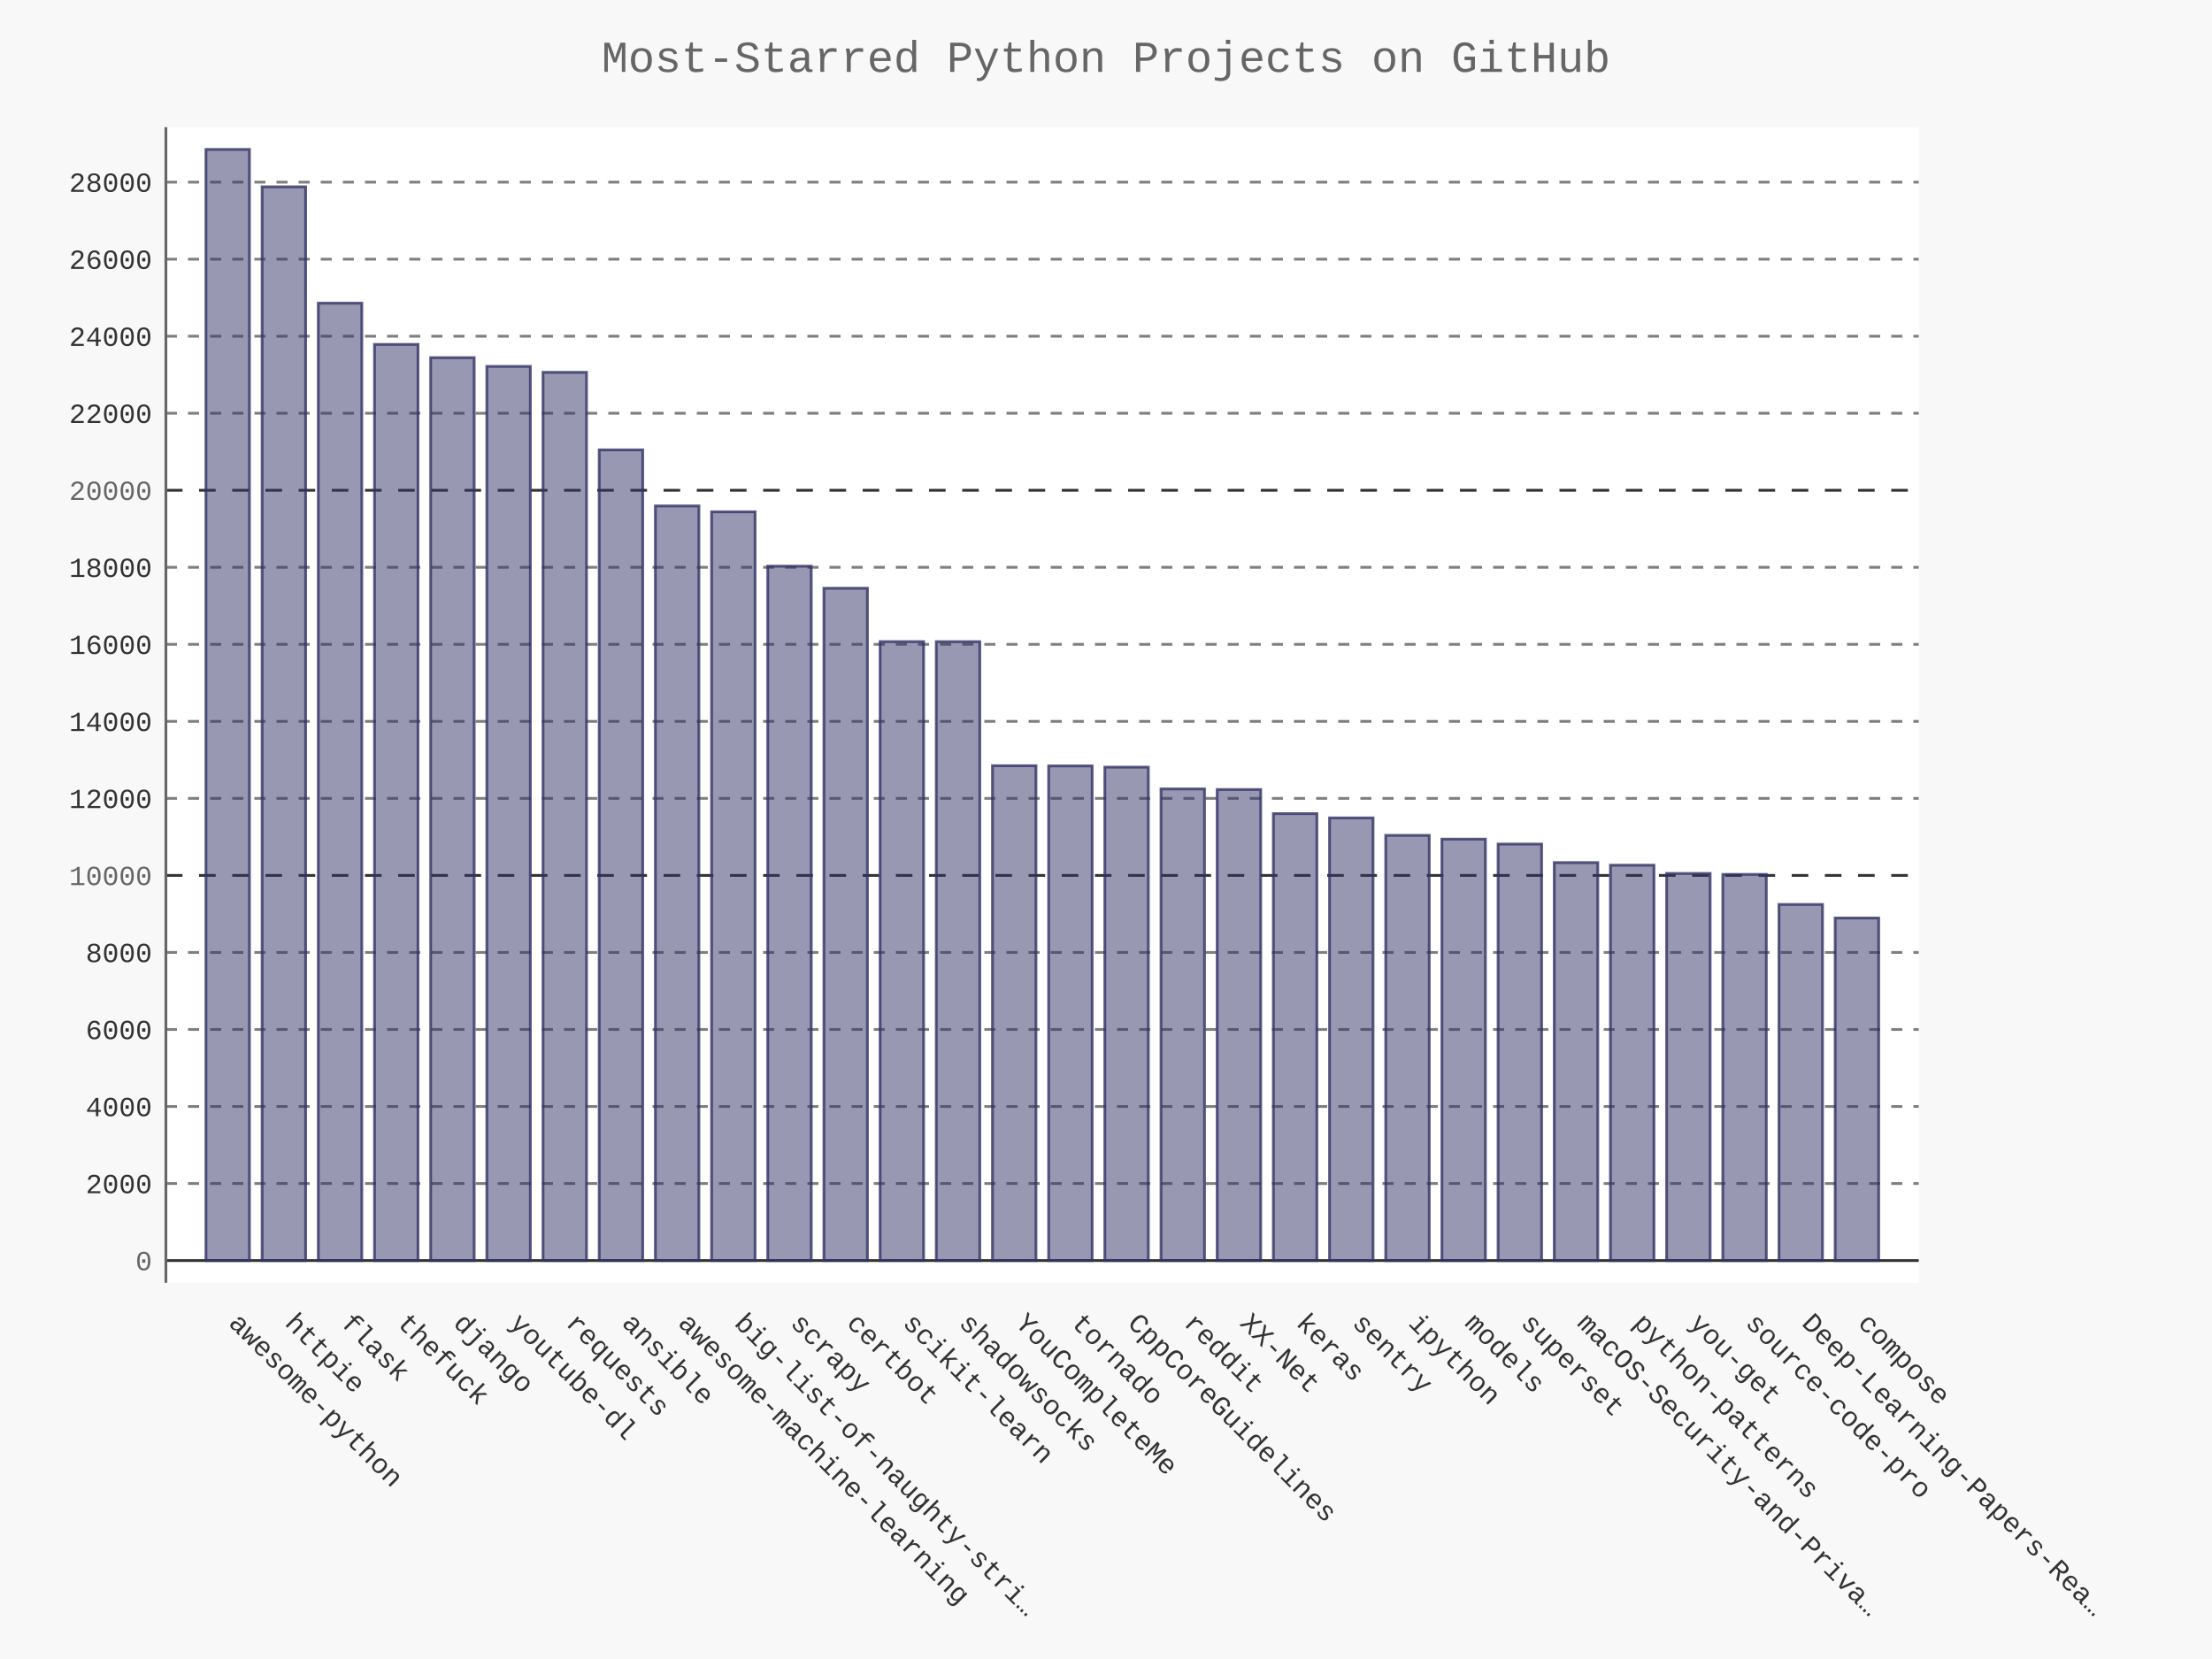
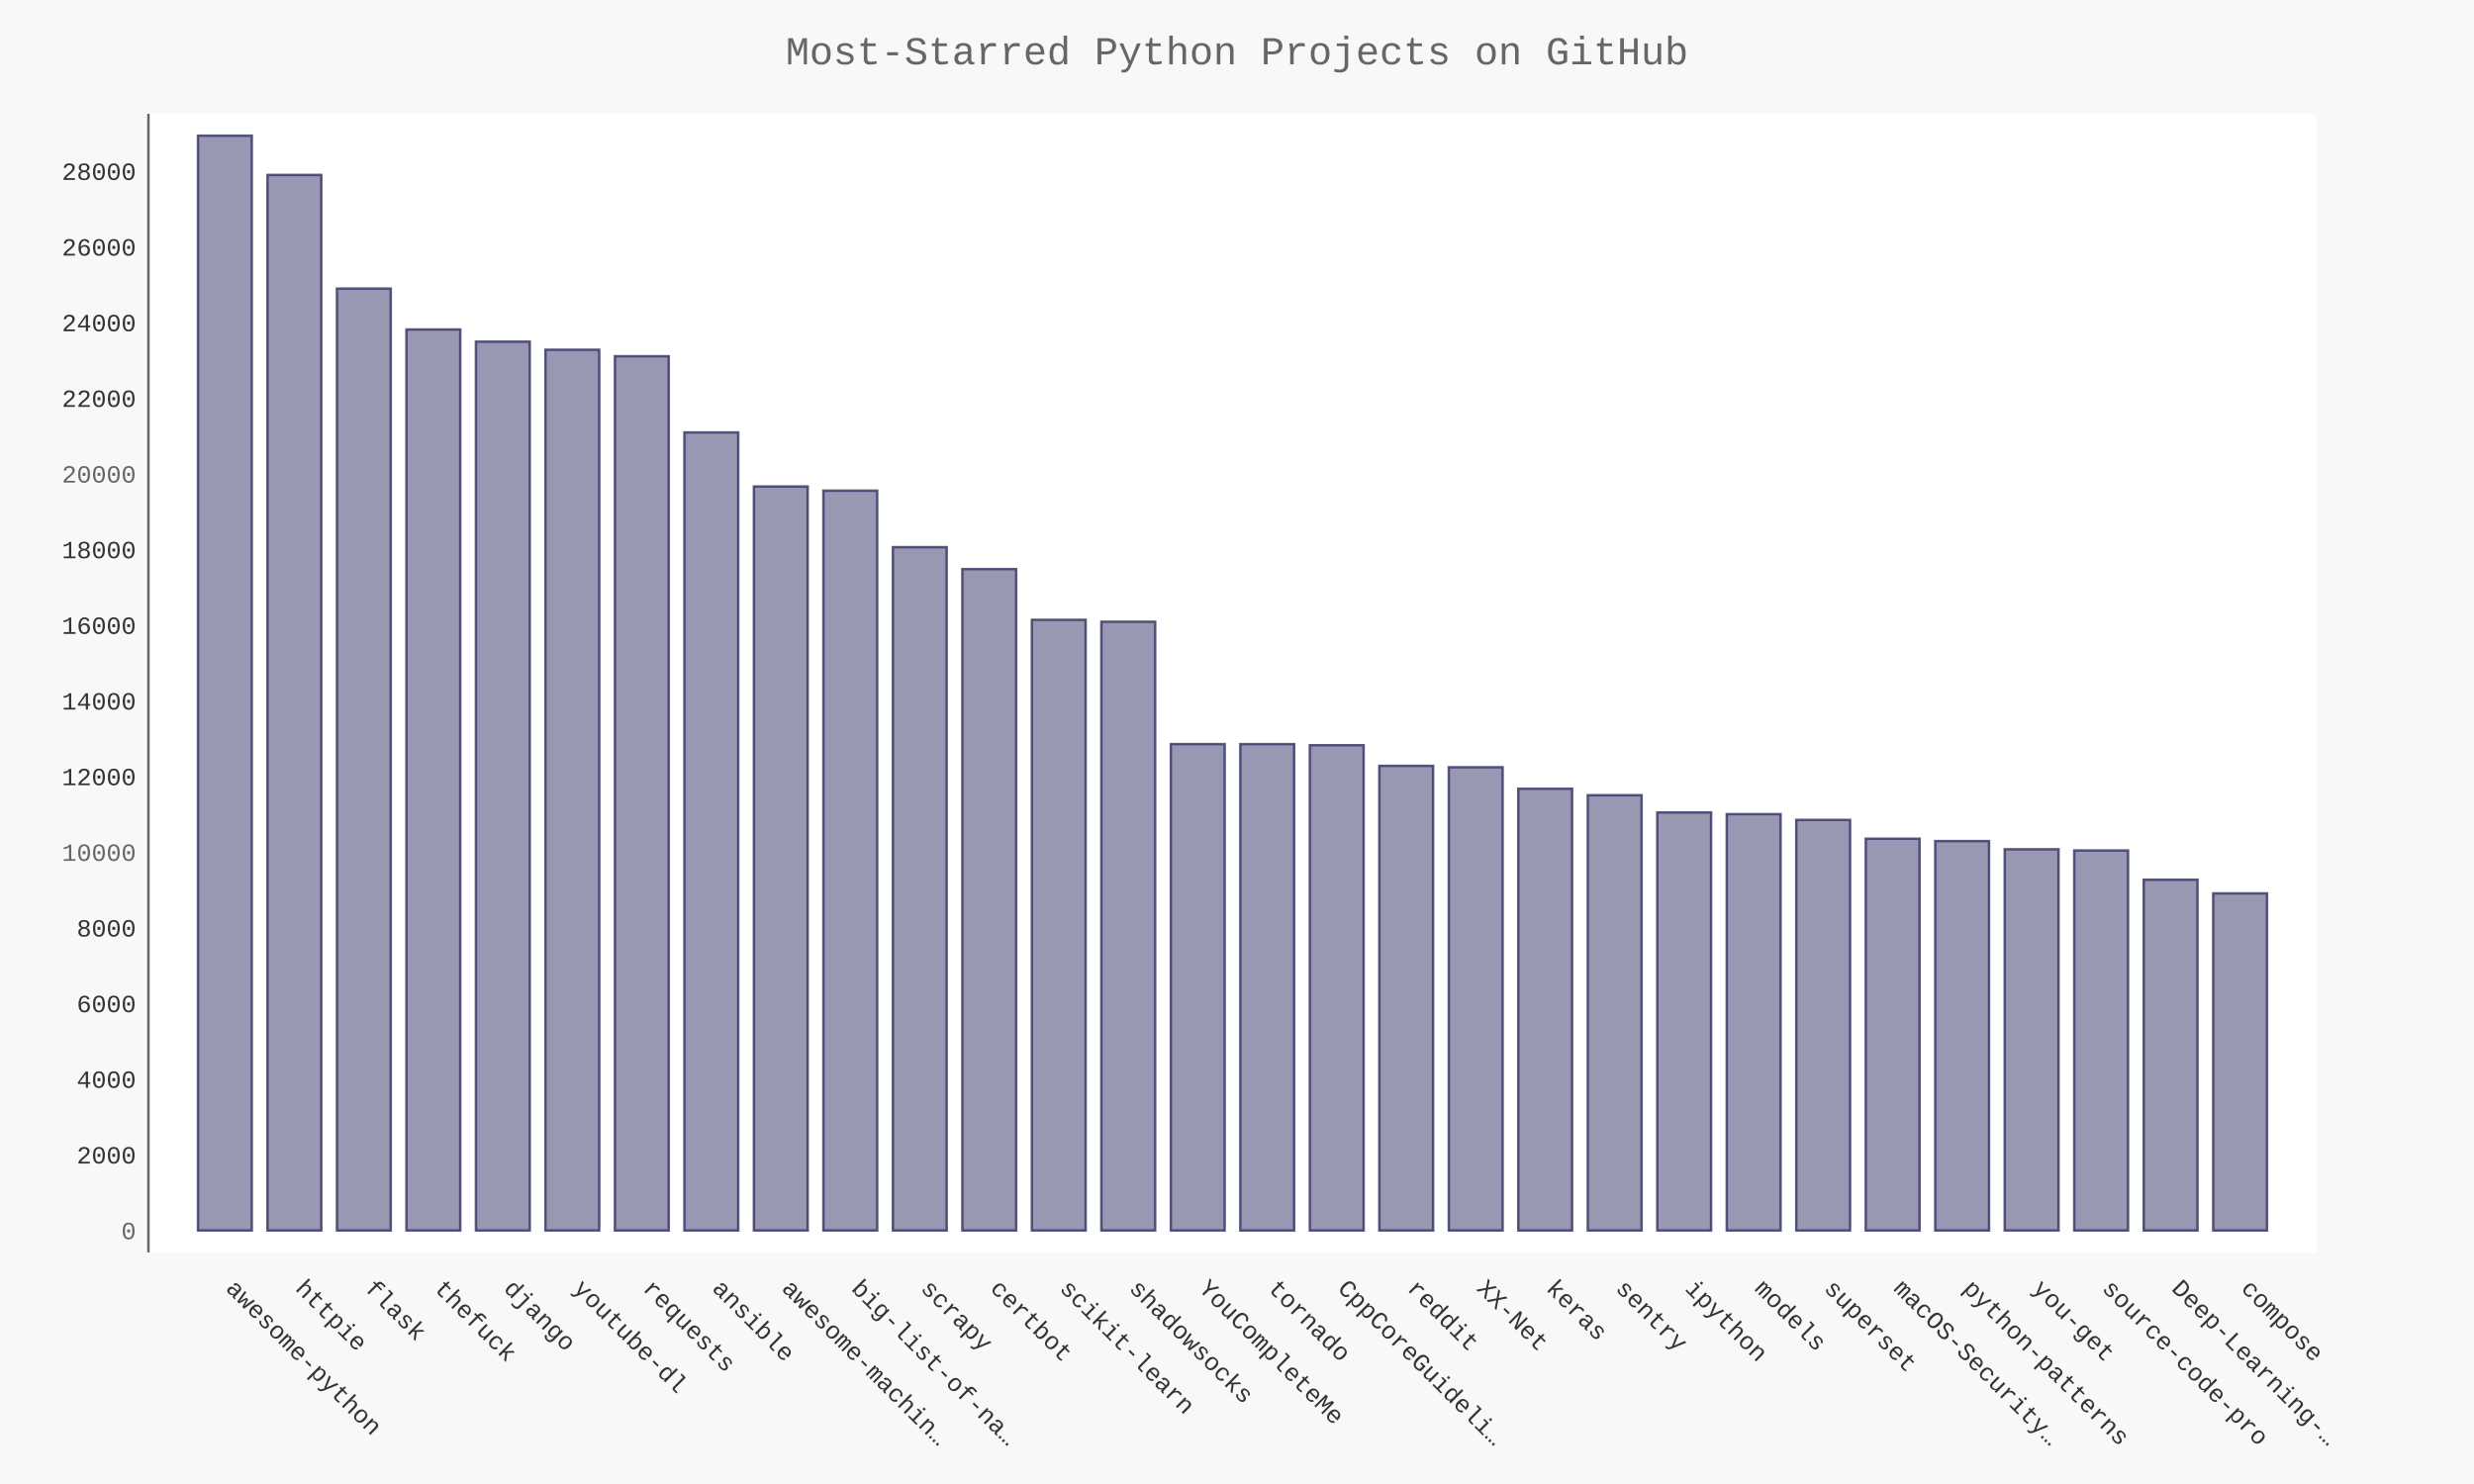
- <svg xmlns="http://www.w3.org/2000/svg" class="pygal-chart" id="chart-6bd31a3a-14fb-4623-96db-297819f49acb" viewBox="0 0 800 600">
+ <svg xmlns="http://www.w3.org/2000/svg" class="pygal-chart" id="chart-2a42724f-4cb4-44a6-9fd6-afd64566dd06" viewBox="0 0 1000 600">
  <defs>
-     <style type="text/css">#chart-6bd31a3a-14fb-4623-96db-297819f49acb{-webkit-user-select:none;-webkit-font-smoothing:antialiased;font-family:Consolas,"Liberation Mono",Menlo,Courier,monospace}#chart-6bd31a3a-14fb-4623-96db-297819f49acb .title{font-family:Consolas,"Liberation Mono",Menlo,Courier,monospace;font-size:16px}#chart-6bd31a3a-14fb-4623-96db-297819f49acb .legends .legend text{font-family:Consolas,"Liberation Mono",Menlo,Courier,monospace;font-size:14px}#chart-6bd31a3a-14fb-4623-96db-297819f49acb .axis text{font-family:Consolas,"Liberation Mono",Menlo,Courier,monospace;font-size:10px}#chart-6bd31a3a-14fb-4623-96db-297819f49acb .axis text.major{font-family:Consolas,"Liberation Mono",Menlo,Courier,monospace;font-size:10px}#chart-6bd31a3a-14fb-4623-96db-297819f49acb .text-overlay text.value{font-family:Consolas,"Liberation Mono",Menlo,Courier,monospace;font-size:16px}#chart-6bd31a3a-14fb-4623-96db-297819f49acb .text-overlay text.label{font-family:Consolas,"Liberation Mono",Menlo,Courier,monospace;font-size:10px}#chart-6bd31a3a-14fb-4623-96db-297819f49acb .tooltip{font-family:Consolas,"Liberation Mono",Menlo,Courier,monospace;font-size:14px}#chart-6bd31a3a-14fb-4623-96db-297819f49acb text.no_data{font-family:Consolas,"Liberation Mono",Menlo,Courier,monospace;font-size:64px}
- #chart-6bd31a3a-14fb-4623-96db-297819f49acb{background-color:#f8f8f8}#chart-6bd31a3a-14fb-4623-96db-297819f49acb path,#chart-6bd31a3a-14fb-4623-96db-297819f49acb line,#chart-6bd31a3a-14fb-4623-96db-297819f49acb rect,#chart-6bd31a3a-14fb-4623-96db-297819f49acb circle{-webkit-transition:250ms ease-in;-moz-transition:250ms ease-in;transition:250ms ease-in}#chart-6bd31a3a-14fb-4623-96db-297819f49acb .graph &gt; .background{fill:#f8f8f8}#chart-6bd31a3a-14fb-4623-96db-297819f49acb .plot &gt; .background{fill:#ffffff}#chart-6bd31a3a-14fb-4623-96db-297819f49acb .graph{fill:#333}#chart-6bd31a3a-14fb-4623-96db-297819f49acb text.no_data{fill:#666}#chart-6bd31a3a-14fb-4623-96db-297819f49acb .title{fill:#666}#chart-6bd31a3a-14fb-4623-96db-297819f49acb .legends .legend text{fill:#333}#chart-6bd31a3a-14fb-4623-96db-297819f49acb .legends .legend:hover text{fill:#666}#chart-6bd31a3a-14fb-4623-96db-297819f49acb .axis .line{stroke:#666}#chart-6bd31a3a-14fb-4623-96db-297819f49acb .axis .guide.line{stroke:rgba(0,0,0,0.5)}#chart-6bd31a3a-14fb-4623-96db-297819f49acb .axis .major.line{stroke:#333}#chart-6bd31a3a-14fb-4623-96db-297819f49acb .axis text.major{fill:#666}#chart-6bd31a3a-14fb-4623-96db-297819f49acb .axis.y .guides:hover .guide.line,#chart-6bd31a3a-14fb-4623-96db-297819f49acb .line-graph .axis.x .guides:hover .guide.line,#chart-6bd31a3a-14fb-4623-96db-297819f49acb .stackedline-graph .axis.x .guides:hover .guide.line,#chart-6bd31a3a-14fb-4623-96db-297819f49acb .xy-graph .axis.x .guides:hover .guide.line{stroke:#666}#chart-6bd31a3a-14fb-4623-96db-297819f49acb .axis .guides:hover text{fill:#666}#chart-6bd31a3a-14fb-4623-96db-297819f49acb .reactive{fill-opacity:.5;stroke-opacity:.8}#chart-6bd31a3a-14fb-4623-96db-297819f49acb .ci{stroke:#333}#chart-6bd31a3a-14fb-4623-96db-297819f49acb .reactive.active,#chart-6bd31a3a-14fb-4623-96db-297819f49acb .active .reactive{fill-opacity:.9;stroke-opacity:.9;stroke-width:4}#chart-6bd31a3a-14fb-4623-96db-297819f49acb .ci .reactive.active{stroke-width:1.5}#chart-6bd31a3a-14fb-4623-96db-297819f49acb .series text{fill:#666}#chart-6bd31a3a-14fb-4623-96db-297819f49acb .tooltip rect{fill:#ffffff;stroke:#666;-webkit-transition:opacity 250ms ease-in;-moz-transition:opacity 250ms ease-in;transition:opacity 250ms ease-in}#chart-6bd31a3a-14fb-4623-96db-297819f49acb .tooltip .label{fill:#333}#chart-6bd31a3a-14fb-4623-96db-297819f49acb .tooltip .label{fill:#333}#chart-6bd31a3a-14fb-4623-96db-297819f49acb .tooltip .legend{font-size:.8em;fill:rgba(0,0,0,0.5)}#chart-6bd31a3a-14fb-4623-96db-297819f49acb .tooltip .x_label{font-size:.6em;fill:#666}#chart-6bd31a3a-14fb-4623-96db-297819f49acb .tooltip .xlink{font-size:.5em;text-decoration:underline}#chart-6bd31a3a-14fb-4623-96db-297819f49acb .tooltip .value{font-size:1.5em}#chart-6bd31a3a-14fb-4623-96db-297819f49acb .bound{font-size:.5em}#chart-6bd31a3a-14fb-4623-96db-297819f49acb .max-value{font-size:.75em;fill:rgba(0,0,0,0.5)}#chart-6bd31a3a-14fb-4623-96db-297819f49acb .map-element{fill:#ffffff;stroke:rgba(0,0,0,0.5) !important}#chart-6bd31a3a-14fb-4623-96db-297819f49acb .map-element .reactive{fill-opacity:inherit;stroke-opacity:inherit}#chart-6bd31a3a-14fb-4623-96db-297819f49acb .color-0,#chart-6bd31a3a-14fb-4623-96db-297819f49acb .color-0 a:visited{stroke:#333366;fill:#333366}#chart-6bd31a3a-14fb-4623-96db-297819f49acb .text-overlay .color-0 text{fill:black}
- #chart-6bd31a3a-14fb-4623-96db-297819f49acb text.no_data{text-anchor:middle}#chart-6bd31a3a-14fb-4623-96db-297819f49acb .guide.line{fill:none}#chart-6bd31a3a-14fb-4623-96db-297819f49acb .centered{text-anchor:middle}#chart-6bd31a3a-14fb-4623-96db-297819f49acb .title{text-anchor:middle}#chart-6bd31a3a-14fb-4623-96db-297819f49acb .legends .legend text{fill-opacity:1}#chart-6bd31a3a-14fb-4623-96db-297819f49acb .axis.x text{text-anchor:middle}#chart-6bd31a3a-14fb-4623-96db-297819f49acb .axis.x:not(.web) text[transform]{text-anchor:start}#chart-6bd31a3a-14fb-4623-96db-297819f49acb .axis.x:not(.web) text[transform].backwards{text-anchor:end}#chart-6bd31a3a-14fb-4623-96db-297819f49acb .axis.y text{text-anchor:end}#chart-6bd31a3a-14fb-4623-96db-297819f49acb .axis.y text[transform].backwards{text-anchor:start}#chart-6bd31a3a-14fb-4623-96db-297819f49acb .axis.y2 text{text-anchor:start}#chart-6bd31a3a-14fb-4623-96db-297819f49acb .axis.y2 text[transform].backwards{text-anchor:end}#chart-6bd31a3a-14fb-4623-96db-297819f49acb .axis .guide.line{stroke-dasharray:4,4}#chart-6bd31a3a-14fb-4623-96db-297819f49acb .axis .major.guide.line{stroke-dasharray:6,6}#chart-6bd31a3a-14fb-4623-96db-297819f49acb .horizontal .axis.y .guide.line,#chart-6bd31a3a-14fb-4623-96db-297819f49acb .horizontal .axis.y2 .guide.line,#chart-6bd31a3a-14fb-4623-96db-297819f49acb .vertical .axis.x .guide.line{opacity:0}#chart-6bd31a3a-14fb-4623-96db-297819f49acb .horizontal .axis.always_show .guide.line,#chart-6bd31a3a-14fb-4623-96db-297819f49acb .vertical .axis.always_show .guide.line{opacity:1 !important}#chart-6bd31a3a-14fb-4623-96db-297819f49acb .axis.y .guides:hover .guide.line,#chart-6bd31a3a-14fb-4623-96db-297819f49acb .axis.y2 .guides:hover .guide.line,#chart-6bd31a3a-14fb-4623-96db-297819f49acb .axis.x .guides:hover .guide.line{opacity:1}#chart-6bd31a3a-14fb-4623-96db-297819f49acb .axis .guides:hover text{opacity:1}#chart-6bd31a3a-14fb-4623-96db-297819f49acb .nofill{fill:none}#chart-6bd31a3a-14fb-4623-96db-297819f49acb .subtle-fill{fill-opacity:.2}#chart-6bd31a3a-14fb-4623-96db-297819f49acb .dot{stroke-width:1px;fill-opacity:1}#chart-6bd31a3a-14fb-4623-96db-297819f49acb .dot.active{stroke-width:5px}#chart-6bd31a3a-14fb-4623-96db-297819f49acb .dot.negative{fill:transparent}#chart-6bd31a3a-14fb-4623-96db-297819f49acb text,#chart-6bd31a3a-14fb-4623-96db-297819f49acb tspan{stroke:none !important}#chart-6bd31a3a-14fb-4623-96db-297819f49acb .series text.active{opacity:1}#chart-6bd31a3a-14fb-4623-96db-297819f49acb .tooltip rect{fill-opacity:.95;stroke-width:.5}#chart-6bd31a3a-14fb-4623-96db-297819f49acb .tooltip text{fill-opacity:1}#chart-6bd31a3a-14fb-4623-96db-297819f49acb .showable{visibility:hidden}#chart-6bd31a3a-14fb-4623-96db-297819f49acb .showable.shown{visibility:visible}#chart-6bd31a3a-14fb-4623-96db-297819f49acb .gauge-background{fill:rgba(229,229,229,1);stroke:none}#chart-6bd31a3a-14fb-4623-96db-297819f49acb .bg-lines{stroke:#f8f8f8;stroke-width:2px}</style>
+     <style type="text/css">#chart-2a42724f-4cb4-44a6-9fd6-afd64566dd06{-webkit-user-select:none;-webkit-font-smoothing:antialiased;font-family:Consolas,"Liberation Mono",Menlo,Courier,monospace}#chart-2a42724f-4cb4-44a6-9fd6-afd64566dd06 .title{font-family:Consolas,"Liberation Mono",Menlo,Courier,monospace;font-size:16px}#chart-2a42724f-4cb4-44a6-9fd6-afd64566dd06 .legends .legend text{font-family:Consolas,"Liberation Mono",Menlo,Courier,monospace;font-size:14px}#chart-2a42724f-4cb4-44a6-9fd6-afd64566dd06 .axis text{font-family:Consolas,"Liberation Mono",Menlo,Courier,monospace;font-size:10px}#chart-2a42724f-4cb4-44a6-9fd6-afd64566dd06 .axis text.major{font-family:Consolas,"Liberation Mono",Menlo,Courier,monospace;font-size:10px}#chart-2a42724f-4cb4-44a6-9fd6-afd64566dd06 .text-overlay text.value{font-family:Consolas,"Liberation Mono",Menlo,Courier,monospace;font-size:16px}#chart-2a42724f-4cb4-44a6-9fd6-afd64566dd06 .text-overlay text.label{font-family:Consolas,"Liberation Mono",Menlo,Courier,monospace;font-size:10px}#chart-2a42724f-4cb4-44a6-9fd6-afd64566dd06 .tooltip{font-family:Consolas,"Liberation Mono",Menlo,Courier,monospace;font-size:14px}#chart-2a42724f-4cb4-44a6-9fd6-afd64566dd06 text.no_data{font-family:Consolas,"Liberation Mono",Menlo,Courier,monospace;font-size:64px}
+ #chart-2a42724f-4cb4-44a6-9fd6-afd64566dd06{background-color:#f8f8f8}#chart-2a42724f-4cb4-44a6-9fd6-afd64566dd06 path,#chart-2a42724f-4cb4-44a6-9fd6-afd64566dd06 line,#chart-2a42724f-4cb4-44a6-9fd6-afd64566dd06 rect,#chart-2a42724f-4cb4-44a6-9fd6-afd64566dd06 circle{-webkit-transition:250ms ease-in;-moz-transition:250ms ease-in;transition:250ms ease-in}#chart-2a42724f-4cb4-44a6-9fd6-afd64566dd06 .graph &gt; .background{fill:#f8f8f8}#chart-2a42724f-4cb4-44a6-9fd6-afd64566dd06 .plot &gt; .background{fill:#ffffff}#chart-2a42724f-4cb4-44a6-9fd6-afd64566dd06 .graph{fill:#333}#chart-2a42724f-4cb4-44a6-9fd6-afd64566dd06 text.no_data{fill:#666}#chart-2a42724f-4cb4-44a6-9fd6-afd64566dd06 .title{fill:#666}#chart-2a42724f-4cb4-44a6-9fd6-afd64566dd06 .legends .legend text{fill:#333}#chart-2a42724f-4cb4-44a6-9fd6-afd64566dd06 .legends .legend:hover text{fill:#666}#chart-2a42724f-4cb4-44a6-9fd6-afd64566dd06 .axis .line{stroke:#666}#chart-2a42724f-4cb4-44a6-9fd6-afd64566dd06 .axis .guide.line{stroke:rgba(0,0,0,0.5)}#chart-2a42724f-4cb4-44a6-9fd6-afd64566dd06 .axis .major.line{stroke:#333}#chart-2a42724f-4cb4-44a6-9fd6-afd64566dd06 .axis text.major{fill:#666}#chart-2a42724f-4cb4-44a6-9fd6-afd64566dd06 .axis.y .guides:hover .guide.line,#chart-2a42724f-4cb4-44a6-9fd6-afd64566dd06 .line-graph .axis.x .guides:hover .guide.line,#chart-2a42724f-4cb4-44a6-9fd6-afd64566dd06 .stackedline-graph .axis.x .guides:hover .guide.line,#chart-2a42724f-4cb4-44a6-9fd6-afd64566dd06 .xy-graph .axis.x .guides:hover .guide.line{stroke:#666}#chart-2a42724f-4cb4-44a6-9fd6-afd64566dd06 .axis .guides:hover text{fill:#666}#chart-2a42724f-4cb4-44a6-9fd6-afd64566dd06 .reactive{fill-opacity:.5;stroke-opacity:.8}#chart-2a42724f-4cb4-44a6-9fd6-afd64566dd06 .ci{stroke:#333}#chart-2a42724f-4cb4-44a6-9fd6-afd64566dd06 .reactive.active,#chart-2a42724f-4cb4-44a6-9fd6-afd64566dd06 .active .reactive{fill-opacity:.9;stroke-opacity:.9;stroke-width:4}#chart-2a42724f-4cb4-44a6-9fd6-afd64566dd06 .ci .reactive.active{stroke-width:1.5}#chart-2a42724f-4cb4-44a6-9fd6-afd64566dd06 .series text{fill:#666}#chart-2a42724f-4cb4-44a6-9fd6-afd64566dd06 .tooltip rect{fill:#ffffff;stroke:#666;-webkit-transition:opacity 250ms ease-in;-moz-transition:opacity 250ms ease-in;transition:opacity 250ms ease-in}#chart-2a42724f-4cb4-44a6-9fd6-afd64566dd06 .tooltip .label{fill:#333}#chart-2a42724f-4cb4-44a6-9fd6-afd64566dd06 .tooltip .label{fill:#333}#chart-2a42724f-4cb4-44a6-9fd6-afd64566dd06 .tooltip .legend{font-size:.8em;fill:rgba(0,0,0,0.5)}#chart-2a42724f-4cb4-44a6-9fd6-afd64566dd06 .tooltip .x_label{font-size:.6em;fill:#666}#chart-2a42724f-4cb4-44a6-9fd6-afd64566dd06 .tooltip .xlink{font-size:.5em;text-decoration:underline}#chart-2a42724f-4cb4-44a6-9fd6-afd64566dd06 .tooltip .value{font-size:1.5em}#chart-2a42724f-4cb4-44a6-9fd6-afd64566dd06 .bound{font-size:.5em}#chart-2a42724f-4cb4-44a6-9fd6-afd64566dd06 .max-value{font-size:.75em;fill:rgba(0,0,0,0.5)}#chart-2a42724f-4cb4-44a6-9fd6-afd64566dd06 .map-element{fill:#ffffff;stroke:rgba(0,0,0,0.5) !important}#chart-2a42724f-4cb4-44a6-9fd6-afd64566dd06 .map-element .reactive{fill-opacity:inherit;stroke-opacity:inherit}#chart-2a42724f-4cb4-44a6-9fd6-afd64566dd06 .color-0,#chart-2a42724f-4cb4-44a6-9fd6-afd64566dd06 .color-0 a:visited{stroke:#333366;fill:#333366}#chart-2a42724f-4cb4-44a6-9fd6-afd64566dd06 .text-overlay .color-0 text{fill:black}
+ #chart-2a42724f-4cb4-44a6-9fd6-afd64566dd06 text.no_data{text-anchor:middle}#chart-2a42724f-4cb4-44a6-9fd6-afd64566dd06 .guide.line{fill:none}#chart-2a42724f-4cb4-44a6-9fd6-afd64566dd06 .centered{text-anchor:middle}#chart-2a42724f-4cb4-44a6-9fd6-afd64566dd06 .title{text-anchor:middle}#chart-2a42724f-4cb4-44a6-9fd6-afd64566dd06 .legends .legend text{fill-opacity:1}#chart-2a42724f-4cb4-44a6-9fd6-afd64566dd06 .axis.x text{text-anchor:middle}#chart-2a42724f-4cb4-44a6-9fd6-afd64566dd06 .axis.x:not(.web) text[transform]{text-anchor:start}#chart-2a42724f-4cb4-44a6-9fd6-afd64566dd06 .axis.x:not(.web) text[transform].backwards{text-anchor:end}#chart-2a42724f-4cb4-44a6-9fd6-afd64566dd06 .axis.y text{text-anchor:end}#chart-2a42724f-4cb4-44a6-9fd6-afd64566dd06 .axis.y text[transform].backwards{text-anchor:start}#chart-2a42724f-4cb4-44a6-9fd6-afd64566dd06 .axis.y2 text{text-anchor:start}#chart-2a42724f-4cb4-44a6-9fd6-afd64566dd06 .axis.y2 text[transform].backwards{text-anchor:end}#chart-2a42724f-4cb4-44a6-9fd6-afd64566dd06 .axis .guide.line{stroke-dasharray:4,4}#chart-2a42724f-4cb4-44a6-9fd6-afd64566dd06 .axis .major.guide.line{stroke-dasharray:6,6}#chart-2a42724f-4cb4-44a6-9fd6-afd64566dd06 .horizontal .axis.y .guide.line,#chart-2a42724f-4cb4-44a6-9fd6-afd64566dd06 .horizontal .axis.y2 .guide.line,#chart-2a42724f-4cb4-44a6-9fd6-afd64566dd06 .vertical .axis.x .guide.line{opacity:0}#chart-2a42724f-4cb4-44a6-9fd6-afd64566dd06 .horizontal .axis.always_show .guide.line,#chart-2a42724f-4cb4-44a6-9fd6-afd64566dd06 .vertical .axis.always_show .guide.line{opacity:1 !important}#chart-2a42724f-4cb4-44a6-9fd6-afd64566dd06 .axis.y .guides:hover .guide.line,#chart-2a42724f-4cb4-44a6-9fd6-afd64566dd06 .axis.y2 .guides:hover .guide.line,#chart-2a42724f-4cb4-44a6-9fd6-afd64566dd06 .axis.x .guides:hover .guide.line{opacity:1}#chart-2a42724f-4cb4-44a6-9fd6-afd64566dd06 .axis .guides:hover text{opacity:1}#chart-2a42724f-4cb4-44a6-9fd6-afd64566dd06 .nofill{fill:none}#chart-2a42724f-4cb4-44a6-9fd6-afd64566dd06 .subtle-fill{fill-opacity:.2}#chart-2a42724f-4cb4-44a6-9fd6-afd64566dd06 .dot{stroke-width:1px;fill-opacity:1}#chart-2a42724f-4cb4-44a6-9fd6-afd64566dd06 .dot.active{stroke-width:5px}#chart-2a42724f-4cb4-44a6-9fd6-afd64566dd06 .dot.negative{fill:transparent}#chart-2a42724f-4cb4-44a6-9fd6-afd64566dd06 text,#chart-2a42724f-4cb4-44a6-9fd6-afd64566dd06 tspan{stroke:none !important}#chart-2a42724f-4cb4-44a6-9fd6-afd64566dd06 .series text.active{opacity:1}#chart-2a42724f-4cb4-44a6-9fd6-afd64566dd06 .tooltip rect{fill-opacity:.95;stroke-width:.5}#chart-2a42724f-4cb4-44a6-9fd6-afd64566dd06 .tooltip text{fill-opacity:1}#chart-2a42724f-4cb4-44a6-9fd6-afd64566dd06 .showable{visibility:hidden}#chart-2a42724f-4cb4-44a6-9fd6-afd64566dd06 .showable.shown{visibility:visible}#chart-2a42724f-4cb4-44a6-9fd6-afd64566dd06 .gauge-background{fill:rgba(229,229,229,1);stroke:none}#chart-2a42724f-4cb4-44a6-9fd6-afd64566dd06 .bg-lines{stroke:#f8f8f8;stroke-width:2px}</style>
  </defs>
  <g class="graph bar-graph vertical">
-     <rect class="background" height="600" width="800" x="0" y="0" />
+     <rect class="background" height="600" width="1000" x="0" y="0" />
    <g class="plot" transform="translate(60, 46)">
-       <rect class="background" height="417.934" width="633.934" x="0" y="0" />
+       <rect class="background" height="460.36" width="876.36" x="0" y="0" />
      <g class="axis y">
        <g class="guides">
-           <path class="axis major line" d="M0 409.897 h633.934" />
-           <text class="major" x="-5" y="413.397">0</text>
-         </g>
-         <g class="guides">
-           <path class="guide line" d="M0 382.038 h633.934" />
-           <text class="" x="-5" y="385.538">2000</text>
-         </g>
-         <g class="guides">
-           <path class="guide line" d="M0 354.18 h633.934" />
-           <text class="" x="-5" y="357.68">4000</text>
-         </g>
-         <g class="guides">
-           <path class="guide line" d="M0 326.321 h633.934" />
-           <text class="" x="-5" y="329.821">6000</text>
-         </g>
-         <g class="guides">
-           <path class="guide line" d="M0 298.463 h633.934" />
-           <text class="" x="-5" y="301.963">8000</text>
-         </g>
-         <g class="guides">
-           <path class="major guide line" d="M0 270.604 h633.934" />
-           <text class="major" x="-5" y="274.104">10000</text>
-         </g>
-         <g class="guides">
-           <path class="guide line" d="M0 242.745 h633.934" />
-           <text class="" x="-5" y="246.245">12000</text>
-         </g>
-         <g class="guides">
-           <path class="guide line" d="M0 214.887 h633.934" />
-           <text class="" x="-5" y="218.387">14000</text>
-         </g>
-         <g class="guides">
-           <path class="guide line" d="M0 187.028 h633.934" />
-           <text class="" x="-5" y="190.528">16000</text>
-         </g>
-         <g class="guides">
-           <path class="guide line" d="M0 159.17 h633.934" />
-           <text class="" x="-5" y="162.67">18000</text>
-         </g>
-         <g class="guides">
-           <path class="major guide line" d="M0 131.311 h633.934" />
-           <text class="major" x="-5" y="134.811">20000</text>
-         </g>
-         <g class="guides">
-           <path class="guide line" d="M0 103.453 h633.934" />
-           <text class="" x="-5" y="106.953">22000</text>
-         </g>
-         <g class="guides">
-           <path class="guide line" d="M0 75.594 h633.934" />
-           <text class="" x="-5" y="79.094">24000</text>
-         </g>
-         <g class="guides">
-           <path class="guide line" d="M0 47.736 h633.934" />
-           <text class="" x="-5" y="51.236">26000</text>
-         </g>
-         <g class="guides">
-           <path class="guide line" d="M0 19.877 h633.934" />
-           <text class="" x="-5" y="23.377">28000</text>
+           <text class="major" x="-5" y="455.007">0</text>
+         </g>
+         <g class="guides">
+           <text class="" x="-5" y="424.417">2000</text>
+         </g>
+         <g class="guides">
+           <text class="" x="-5" y="393.827">4000</text>
+         </g>
+         <g class="guides">
+           <text class="" x="-5" y="363.237">6000</text>
+         </g>
+         <g class="guides">
+           <text class="" x="-5" y="332.647">8000</text>
+         </g>
+         <g class="guides">
+           <text class="major" x="-5" y="302.057">10000</text>
+         </g>
+         <g class="guides">
+           <text class="" x="-5" y="271.467">12000</text>
+         </g>
+         <g class="guides">
+           <text class="" x="-5" y="240.877">14000</text>
+         </g>
+         <g class="guides">
+           <text class="" x="-5" y="210.286">16000</text>
+         </g>
+         <g class="guides">
+           <text class="" x="-5" y="179.696">18000</text>
+         </g>
+         <g class="guides">
+           <text class="major" x="-5" y="149.106">20000</text>
+         </g>
+         <g class="guides">
+           <text class="" x="-5" y="118.516">22000</text>
+         </g>
+         <g class="guides">
+           <text class="" x="-5" y="87.926">24000</text>
+         </g>
+         <g class="guides">
+           <text class="" x="-5" y="57.336">26000</text>
+         </g>
+         <g class="guides">
+           <text class="" x="-5" y="26.746">28000</text>
        </g>
      </g>
      <g class="axis x">
-         <path class="line" d="M0 0 v417.934" />
-         <g class="guides">
-           <path class="guide line" d="M22.35 0 v417.934" />
-           <text class="" transform="rotate(45 22.35024 432.934)" x="22.35" y="432.934">awesome-python</text>
-         </g>
-         <g class="guides">
-           <path class="guide line" d="M42.669 0 v417.934" />
-           <text class="" transform="rotate(45 42.66863 432.934)" x="42.669" y="432.934">httpie</text>
-         </g>
-         <g class="guides">
-           <path class="guide line" d="M62.987 0 v417.934" />
-           <text class="" transform="rotate(45 62.98703 432.934)" x="62.987" y="432.934">flask</text>
-         </g>
-         <g class="guides">
-           <path class="guide line" d="M83.305 0 v417.934" />
-           <text class="" transform="rotate(45 83.30543 432.934)" x="83.305" y="432.934">thefuck</text>
-         </g>
-         <g class="guides">
-           <path class="guide line" d="M103.624 0 v417.934" />
-           <text class="" transform="rotate(45 103.6238 432.934)" x="103.624" y="432.934">django</text>
-         </g>
-         <g class="guides">
-           <path class="guide line" d="M123.942 0 v417.934" />
-           <text class="" transform="rotate(45 123.9422 432.934)" x="123.942" y="432.934">youtube-dl</text>
-         </g>
-         <g class="guides">
-           <path class="guide line" d="M144.261 0 v417.934" />
-           <text class="" transform="rotate(45 144.2606 432.934)" x="144.261" y="432.934">requests</text>
-         </g>
-         <g class="guides">
-           <path class="guide line" d="M164.579 0 v417.934" />
-           <text class="" transform="rotate(45 164.579 432.934)" x="164.579" y="432.934">ansible</text>
-         </g>
-         <g class="guides">
-           <path class="guide line" d="M184.897 0 v417.934" />
-           <text class="" transform="rotate(45 184.8974 432.934)" x="184.897" y="432.934">awesome-machine-learning</text>
-         </g>
-         <g class="guides">
-           <path class="guide line" d="M205.216 0 v417.934" />
-           <text class="" transform="rotate(45 205.2158 432.934)" x="205.216" y="432.934">big-list-of-naughty-stri…</text>
-         </g>
-         <g class="guides">
-           <path class="guide line" d="M225.534 0 v417.934" />
-           <text class="" transform="rotate(45 225.5342 432.934)" x="225.534" y="432.934">scrapy</text>
-         </g>
-         <g class="guides">
-           <path class="guide line" d="M245.853 0 v417.934" />
-           <text class="" transform="rotate(45 245.8526 432.934)" x="245.853" y="432.934">certbot</text>
-         </g>
-         <g class="guides">
-           <path class="guide line" d="M266.171 0 v417.934" />
-           <text class="" transform="rotate(45 266.171 432.934)" x="266.171" y="432.934">scikit-learn</text>
-         </g>
-         <g class="guides">
-           <path class="guide line" d="M286.489 0 v417.934" />
-           <text class="" transform="rotate(45 286.4894 432.934)" x="286.489" y="432.934">shadowsocks</text>
-         </g>
-         <g class="guides">
-           <path class="guide line" d="M306.808 0 v417.934" />
-           <text class="" transform="rotate(45 306.8078 432.934)" x="306.808" y="432.934">YouCompleteMe</text>
-         </g>
-         <g class="guides">
-           <path class="guide line" d="M327.126 0 v417.934" />
-           <text class="" transform="rotate(45 327.1262 432.934)" x="327.126" y="432.934">tornado</text>
-         </g>
-         <g class="guides">
-           <path class="guide line" d="M347.445 0 v417.934" />
-           <text class="" transform="rotate(45 347.4446 432.934)" x="347.445" y="432.934">CppCoreGuidelines</text>
-         </g>
-         <g class="guides">
-           <path class="guide line" d="M367.763 0 v417.934" />
-           <text class="" transform="rotate(45 367.763 432.934)" x="367.763" y="432.934">reddit</text>
-         </g>
-         <g class="guides">
-           <path class="guide line" d="M388.081 0 v417.934" />
-           <text class="" transform="rotate(45 388.0814 432.934)" x="388.081" y="432.934">XX-Net</text>
-         </g>
-         <g class="guides">
-           <path class="guide line" d="M408.4 0 v417.934" />
-           <text class="" transform="rotate(45 408.3998 432.934)" x="408.4" y="432.934">keras</text>
-         </g>
-         <g class="guides">
-           <path class="guide line" d="M428.718 0 v417.934" />
-           <text class="" transform="rotate(45 428.7182 432.934)" x="428.718" y="432.934">sentry</text>
-         </g>
-         <g class="guides">
-           <path class="guide line" d="M449.037 0 v417.934" />
-           <text class="" transform="rotate(45 449.0366 432.934)" x="449.037" y="432.934">ipython</text>
-         </g>
-         <g class="guides">
-           <path class="guide line" d="M469.355 0 v417.934" />
-           <text class="" transform="rotate(45 469.355 432.934)" x="469.355" y="432.934">models</text>
-         </g>
-         <g class="guides">
-           <path class="guide line" d="M489.673 0 v417.934" />
-           <text class="" transform="rotate(45 489.6734 432.934)" x="489.673" y="432.934">superset</text>
-         </g>
-         <g class="guides">
-           <path class="guide line" d="M509.992 0 v417.934" />
-           <text class="" transform="rotate(45 509.9918 432.934)" x="509.992" y="432.934">macOS-Security-and-Priva…</text>
-         </g>
-         <g class="guides">
-           <path class="guide line" d="M530.31 0 v417.934" />
-           <text class="" transform="rotate(45 530.3102 432.934)" x="530.31" y="432.934">python-patterns</text>
-         </g>
-         <g class="guides">
-           <path class="guide line" d="M550.629 0 v417.934" />
-           <text class="" transform="rotate(45 550.6286 432.934)" x="550.629" y="432.934">you-get</text>
-         </g>
-         <g class="guides">
-           <path class="guide line" d="M570.947 0 v417.934" />
-           <text class="" transform="rotate(45 570.947 432.934)" x="570.947" y="432.934">source-code-pro</text>
-         </g>
-         <g class="guides">
-           <path class="guide line" d="M591.265 0 v417.934" />
-           <text class="" transform="rotate(45 591.2653 432.934)" x="591.265" y="432.934">Deep-Learning-Papers-Rea…</text>
-         </g>
-         <g class="guides">
-           <path class="guide line" d="M611.584 0 v417.934" />
-           <text class="" transform="rotate(45 611.5837 432.934)" x="611.584" y="432.934">compose</text>
+         <path class="line" d="M0 0 v460.36" />
+         <g class="guides">
+           <path class="guide line" d="M30.897 0 v460.36" />
+           <text class="" transform="rotate(45 30.89732 475.3604)" x="30.897" y="475.36">awesome-python</text>
+         </g>
+         <g class="guides">
+           <path class="guide line" d="M58.986 0 v460.36" />
+           <text class="" transform="rotate(45 58.9858 475.3604)" x="58.986" y="475.36">httpie</text>
+         </g>
+         <g class="guides">
+           <path class="guide line" d="M87.074 0 v460.36" />
+           <text class="" transform="rotate(45 87.07427 475.3604)" x="87.074" y="475.36">flask</text>
+         </g>
+         <g class="guides">
+           <path class="guide line" d="M115.163 0 v460.36" />
+           <text class="" transform="rotate(45 115.1627 475.3604)" x="115.163" y="475.36">thefuck</text>
+         </g>
+         <g class="guides">
+           <path class="guide line" d="M143.251 0 v460.36" />
+           <text class="" transform="rotate(45 143.2512 475.3604)" x="143.251" y="475.36">django</text>
+         </g>
+         <g class="guides">
+           <path class="guide line" d="M171.34 0 v460.36" />
+           <text class="" transform="rotate(45 171.3397 475.3604)" x="171.34" y="475.36">youtube-dl</text>
+         </g>
+         <g class="guides">
+           <path class="guide line" d="M199.428 0 v460.36" />
+           <text class="" transform="rotate(45 199.4282 475.3604)" x="199.428" y="475.36">requests</text>
+         </g>
+         <g class="guides">
+           <path class="guide line" d="M227.517 0 v460.36" />
+           <text class="" transform="rotate(45 227.5166 475.3604)" x="227.517" y="475.36">ansible</text>
+         </g>
+         <g class="guides">
+           <path class="guide line" d="M255.605 0 v460.36" />
+           <text class="" transform="rotate(45 255.6051 475.3604)" x="255.605" y="475.36">awesome-machin…</text>
+         </g>
+         <g class="guides">
+           <path class="guide line" d="M283.694 0 v460.36" />
+           <text class="" transform="rotate(45 283.6936 475.3604)" x="283.694" y="475.36">big-list-of-na…</text>
+         </g>
+         <g class="guides">
+           <path class="guide line" d="M311.782 0 v460.36" />
+           <text class="" transform="rotate(45 311.7821 475.3604)" x="311.782" y="475.36">scrapy</text>
+         </g>
+         <g class="guides">
+           <path class="guide line" d="M339.871 0 v460.36" />
+           <text class="" transform="rotate(45 339.8705 475.3604)" x="339.871" y="475.36">certbot</text>
+         </g>
+         <g class="guides">
+           <path class="guide line" d="M367.959 0 v460.36" />
+           <text class="" transform="rotate(45 367.959 475.3604)" x="367.959" y="475.36">scikit-learn</text>
+         </g>
+         <g class="guides">
+           <path class="guide line" d="M396.047 0 v460.36" />
+           <text class="" transform="rotate(45 396.0475 475.3604)" x="396.047" y="475.36">shadowsocks</text>
+         </g>
+         <g class="guides">
+           <path class="guide line" d="M424.136 0 v460.36" />
+           <text class="" transform="rotate(45 424.136 475.3604)" x="424.136" y="475.36">YouCompleteMe</text>
+         </g>
+         <g class="guides">
+           <path class="guide line" d="M452.224 0 v460.36" />
+           <text class="" transform="rotate(45 452.2244 475.3604)" x="452.224" y="475.36">tornado</text>
+         </g>
+         <g class="guides">
+           <path class="guide line" d="M480.313 0 v460.36" />
+           <text class="" transform="rotate(45 480.3129 475.3604)" x="480.313" y="475.36">CppCoreGuideli…</text>
+         </g>
+         <g class="guides">
+           <path class="guide line" d="M508.401 0 v460.36" />
+           <text class="" transform="rotate(45 508.4014 475.3604)" x="508.401" y="475.36">reddit</text>
+         </g>
+         <g class="guides">
+           <path class="guide line" d="M536.49 0 v460.36" />
+           <text class="" transform="rotate(45 536.4899 475.3604)" x="536.49" y="475.36">XX-Net</text>
+         </g>
+         <g class="guides">
+           <path class="guide line" d="M564.578 0 v460.36" />
+           <text class="" transform="rotate(45 564.5783 475.3604)" x="564.578" y="475.36">keras</text>
+         </g>
+         <g class="guides">
+           <path class="guide line" d="M592.667 0 v460.36" />
+           <text class="" transform="rotate(45 592.6668 475.3604)" x="592.667" y="475.36">sentry</text>
+         </g>
+         <g class="guides">
+           <path class="guide line" d="M620.755 0 v460.36" />
+           <text class="" transform="rotate(45 620.7553 475.3604)" x="620.755" y="475.36">ipython</text>
+         </g>
+         <g class="guides">
+           <path class="guide line" d="M648.844 0 v460.36" />
+           <text class="" transform="rotate(45 648.8438 475.3604)" x="648.844" y="475.36">models</text>
+         </g>
+         <g class="guides">
+           <path class="guide line" d="M676.932 0 v460.36" />
+           <text class="" transform="rotate(45 676.9322 475.3604)" x="676.932" y="475.36">superset</text>
+         </g>
+         <g class="guides">
+           <path class="guide line" d="M705.021 0 v460.36" />
+           <text class="" transform="rotate(45 705.0207 475.3604)" x="705.021" y="475.36">macOS-Security…</text>
+         </g>
+         <g class="guides">
+           <path class="guide line" d="M733.109 0 v460.36" />
+           <text class="" transform="rotate(45 733.1092 475.3604)" x="733.109" y="475.36">python-patterns</text>
+         </g>
+         <g class="guides">
+           <path class="guide line" d="M761.198 0 v460.36" />
+           <text class="" transform="rotate(45 761.1976 475.3604)" x="761.198" y="475.36">you-get</text>
+         </g>
+         <g class="guides">
+           <path class="guide line" d="M789.286 0 v460.36" />
+           <text class="" transform="rotate(45 789.2861 475.3604)" x="789.286" y="475.36">source-code-pro</text>
+         </g>
+         <g class="guides">
+           <path class="guide line" d="M817.375 0 v460.36" />
+           <text class="" transform="rotate(45 817.3746 475.3604)" x="817.375" y="475.36">Deep-Learning-…</text>
+         </g>
+         <g class="guides">
+           <path class="guide line" d="M845.463 0 v460.36" />
+           <text class="" transform="rotate(45 845.4631 475.3604)" x="845.463" y="475.36">compose</text>
        </g>
      </g>
      <g class="series serie-0 color-0">
        <g class="bars">
          <g class="bar">
-             <rect class="rect reactive tooltip-trigger" height="401.86" rx="0" ry="0" width="15.735" x="14.483" y="8.037" />
-           </g>
-           <g class="bar">
-             <rect class="rect reactive tooltip-trigger" height="388.334" rx="0" ry="0" width="15.735" x="34.801" y="21.563" />
-           </g>
-           <g class="bar">
-             <rect class="rect reactive tooltip-trigger" height="346.254" rx="0" ry="0" width="15.735" x="55.12" y="63.643" />
-           </g>
-           <g class="bar">
-             <rect class="rect reactive tooltip-trigger" height="331.336" rx="0" ry="0" width="15.735" x="75.438" y="78.561" />
-           </g>
-           <g class="bar">
-             <rect class="rect reactive tooltip-trigger" height="326.544" rx="0" ry="0" width="15.735" x="95.757" y="83.353" />
-           </g>
-           <g class="bar">
-             <rect class="rect reactive tooltip-trigger" height="323.382" rx="0" ry="0" width="15.735" x="116.075" y="86.515" />
-           </g>
-           <g class="bar">
-             <rect class="rect reactive tooltip-trigger" height="321.237" rx="0" ry="0" width="15.735" x="136.393" y="88.66" />
-           </g>
-           <g class="bar">
-             <rect class="rect reactive tooltip-trigger" height="293.183" rx="0" ry="0" width="15.735" x="156.712" y="116.713" />
-           </g>
-           <g class="bar">
-             <rect class="rect reactive tooltip-trigger" height="272.916" rx="0" ry="0" width="15.735" x="177.03" y="136.98" />
-           </g>
-           <g class="bar">
-             <rect class="rect reactive tooltip-trigger" height="270.785" rx="0" ry="0" width="15.735" x="197.349" y="139.112" />
-           </g>
-           <g class="bar">
-             <rect class="rect reactive tooltip-trigger" height="251.131" rx="0" ry="0" width="15.735" x="217.667" y="158.766" />
-           </g>
-           <g class="bar">
-             <rect class="rect reactive tooltip-trigger" height="243.149" rx="0" ry="0" width="15.735" x="237.985" y="166.747" />
-           </g>
-           <g class="bar">
-             <rect class="rect reactive tooltip-trigger" height="223.843" rx="0" ry="0" width="15.735" x="258.304" y="186.053" />
-           </g>
-           <g class="bar">
-             <rect class="rect reactive tooltip-trigger" height="223.83" rx="0" ry="0" width="15.735" x="278.622" y="186.067" />
-           </g>
-           <g class="bar">
-             <rect class="rect reactive tooltip-trigger" height="178.963" rx="0" ry="0" width="15.735" x="298.941" y="230.933" />
-           </g>
-           <g class="bar">
-             <rect class="rect reactive tooltip-trigger" height="178.894" rx="0" ry="0" width="15.735" x="319.259" y="231.003" />
-           </g>
-           <g class="bar">
-             <rect class="rect reactive tooltip-trigger" height="178.448" rx="0" ry="0" width="15.735" x="339.577" y="231.449" />
-           </g>
-           <g class="bar">
-             <rect class="rect reactive tooltip-trigger" height="170.564" rx="0" ry="0" width="15.735" x="359.896" y="239.333" />
-           </g>
-           <g class="bar">
-             <rect class="rect reactive tooltip-trigger" height="170.355" rx="0" ry="0" width="15.735" x="380.214" y="239.542" />
-           </g>
-           <g class="bar">
-             <rect class="rect reactive tooltip-trigger" height="161.635" rx="0" ry="0" width="15.735" x="400.532" y="248.261" />
-           </g>
-           <g class="bar">
-             <rect class="rect reactive tooltip-trigger" height="160.089" rx="0" ry="0" width="15.735" x="420.851" y="249.808" />
-           </g>
-           <g class="bar">
-             <rect class="rect reactive tooltip-trigger" height="153.779" rx="0" ry="0" width="15.735" x="441.169" y="256.118" />
-           </g>
-           <g class="bar">
-             <rect class="rect reactive tooltip-trigger" height="152.414" rx="0" ry="0" width="15.735" x="461.488" y="257.483" />
-           </g>
-           <g class="bar">
-             <rect class="rect reactive tooltip-trigger" height="150.631" rx="0" ry="0" width="15.735" x="481.806" y="259.266" />
-           </g>
-           <g class="bar">
-             <rect class="rect reactive tooltip-trigger" height="143.931" rx="0" ry="0" width="15.735" x="502.124" y="265.966" />
-           </g>
-           <g class="bar">
-             <rect class="rect reactive tooltip-trigger" height="142.984" rx="0" ry="0" width="15.735" x="522.443" y="266.913" />
-           </g>
-           <g class="bar">
-             <rect class="rect reactive tooltip-trigger" height="140.003" rx="0" ry="0" width="15.735" x="542.761" y="269.894" />
-           </g>
-           <g class="bar">
-             <rect class="rect reactive tooltip-trigger" height="139.655" rx="0" ry="0" width="15.735" x="563.08" y="270.242" />
-           </g>
-           <g class="bar">
-             <rect class="rect reactive tooltip-trigger" height="128.79" rx="0" ry="0" width="15.735" x="583.398" y="281.107" />
-           </g>
-           <g class="bar">
-             <rect class="rect reactive tooltip-trigger" height="123.887" rx="0" ry="0" width="15.735" x="603.716" y="286.01" />
+             <rect class="rect reactive tooltip-trigger" height="442.654" rx="0" ry="0" width="21.752" x="20.021" y="8.853" />
+           </g>
+           <g class="bar">
+             <rect class="rect reactive tooltip-trigger" height="426.778" rx="0" ry="0" width="21.752" x="48.11" y="24.729" />
+           </g>
+           <g class="bar">
+             <rect class="rect reactive tooltip-trigger" height="380.832" rx="0" ry="0" width="21.752" x="76.198" y="70.676" />
+           </g>
+           <g class="bar">
+             <rect class="rect reactive tooltip-trigger" height="364.298" rx="0" ry="0" width="21.752" x="104.287" y="87.21" />
+           </g>
+           <g class="bar">
+             <rect class="rect reactive tooltip-trigger" height="359.373" rx="0" ry="0" width="21.752" x="132.375" y="92.135" />
+           </g>
+           <g class="bar">
+             <rect class="rect reactive tooltip-trigger" height="356.099" rx="0" ry="0" width="21.752" x="160.464" y="95.408" />
+           </g>
+           <g class="bar">
+             <rect class="rect reactive tooltip-trigger" height="353.484" rx="0" ry="0" width="21.752" x="188.552" y="98.023" />
+           </g>
+           <g class="bar">
+             <rect class="rect reactive tooltip-trigger" height="322.68" rx="0" ry="0" width="21.752" x="216.641" y="128.828" />
+           </g>
+           <g class="bar">
+             <rect class="rect reactive tooltip-trigger" height="300.808" rx="0" ry="0" width="21.752" x="244.729" y="150.699" />
+           </g>
+           <g class="bar">
+             <rect class="rect reactive tooltip-trigger" height="299.125" rx="0" ry="0" width="21.752" x="272.818" y="152.382" />
+           </g>
+           <g class="bar">
+             <rect class="rect reactive tooltip-trigger" height="276.29" rx="0" ry="0" width="21.752" x="300.906" y="175.217" />
+           </g>
+           <g class="bar">
+             <rect class="rect reactive tooltip-trigger" height="267.419" rx="0" ry="0" width="21.752" x="328.995" y="184.089" />
+           </g>
+           <g class="bar">
+             <rect class="rect reactive tooltip-trigger" height="246.908" rx="0" ry="0" width="21.752" x="357.083" y="204.599" />
+           </g>
+           <g class="bar">
+             <rect class="rect reactive tooltip-trigger" height="246.128" rx="0" ry="0" width="21.752" x="385.172" y="205.379" />
+           </g>
+           <g class="bar">
+             <rect class="rect reactive tooltip-trigger" height="196.664" rx="0" ry="0" width="21.752" x="413.26" y="254.843" />
+           </g>
+           <g class="bar">
+             <rect class="rect reactive tooltip-trigger" height="196.649" rx="0" ry="0" width="21.752" x="441.349" y="254.859" />
+           </g>
+           <g class="bar">
+             <rect class="rect reactive tooltip-trigger" height="196.205" rx="0" ry="0" width="21.752" x="469.437" y="255.302" />
+           </g>
+           <g class="bar">
+             <rect class="rect reactive tooltip-trigger" height="187.869" rx="0" ry="0" width="21.752" x="497.526" y="263.638" />
+           </g>
+           <g class="bar">
+             <rect class="rect reactive tooltip-trigger" height="187.303" rx="0" ry="0" width="21.752" x="525.614" y="264.204" />
+           </g>
+           <g class="bar">
+             <rect class="rect reactive tooltip-trigger" height="178.616" rx="0" ry="0" width="21.752" x="553.702" y="272.892" />
+           </g>
+           <g class="bar">
+             <rect class="rect reactive tooltip-trigger" height="176" rx="0" ry="0" width="21.752" x="581.791" y="275.507" />
+           </g>
+           <g class="bar">
+             <rect class="rect reactive tooltip-trigger" height="169.026" rx="0" ry="0" width="21.752" x="609.879" y="282.482" />
+           </g>
+           <g class="bar">
+             <rect class="rect reactive tooltip-trigger" height="168.353" rx="0" ry="0" width="21.752" x="637.968" y="283.155" />
+           </g>
+           <g class="bar">
+             <rect class="rect reactive tooltip-trigger" height="166.013" rx="0" ry="0" width="21.752" x="666.056" y="285.495" />
+           </g>
+           <g class="bar">
+             <rect class="rect reactive tooltip-trigger" height="158.411" rx="0" ry="0" width="21.752" x="694.145" y="293.096" />
+           </g>
+           <g class="bar">
+             <rect class="rect reactive tooltip-trigger" height="157.447" rx="0" ry="0" width="21.752" x="722.233" y="294.06" />
+           </g>
+           <g class="bar">
+             <rect class="rect reactive tooltip-trigger" height="154.128" rx="0" ry="0" width="21.752" x="750.322" y="297.379" />
+           </g>
+           <g class="bar">
+             <rect class="rect reactive tooltip-trigger" height="153.654" rx="0" ry="0" width="21.752" x="778.41" y="297.853" />
+           </g>
+           <g class="bar">
+             <rect class="rect reactive tooltip-trigger" height="141.831" rx="0" ry="0" width="21.752" x="806.499" y="309.676" />
+           </g>
+           <g class="bar">
+             <rect class="rect reactive tooltip-trigger" height="136.31" rx="0" ry="0" width="21.752" x="834.587" y="315.198" />
          </g>
        </g>
      </g>
    </g>
    <g class="titles">
-       <text class="title plot_title" x="400.0" y="26">Most-Starred Python Projects on GitHub</text>
+       <text class="title plot_title" x="500.0" y="26">Most-Starred Python Projects on GitHub</text>
    </g>
    <g class="plot overlay" transform="translate(60, 46)">
      <g class="series serie-0 color-0" />
    </g>
    <g class="plot text-overlay" transform="translate(60, 46)">
      <g class="series serie-0 color-0" />
    </g>
    <g class="plot tooltip-overlay" transform="translate(60, 46)">
      <g class="tooltip" style="opacity: 0" transform="translate(0 0)">
        <rect class="tooltip-box" height="0" rx="0" ry="0" width="0" />
        <g class="text" />
      </g>
    </g>
  </g>
</svg>
